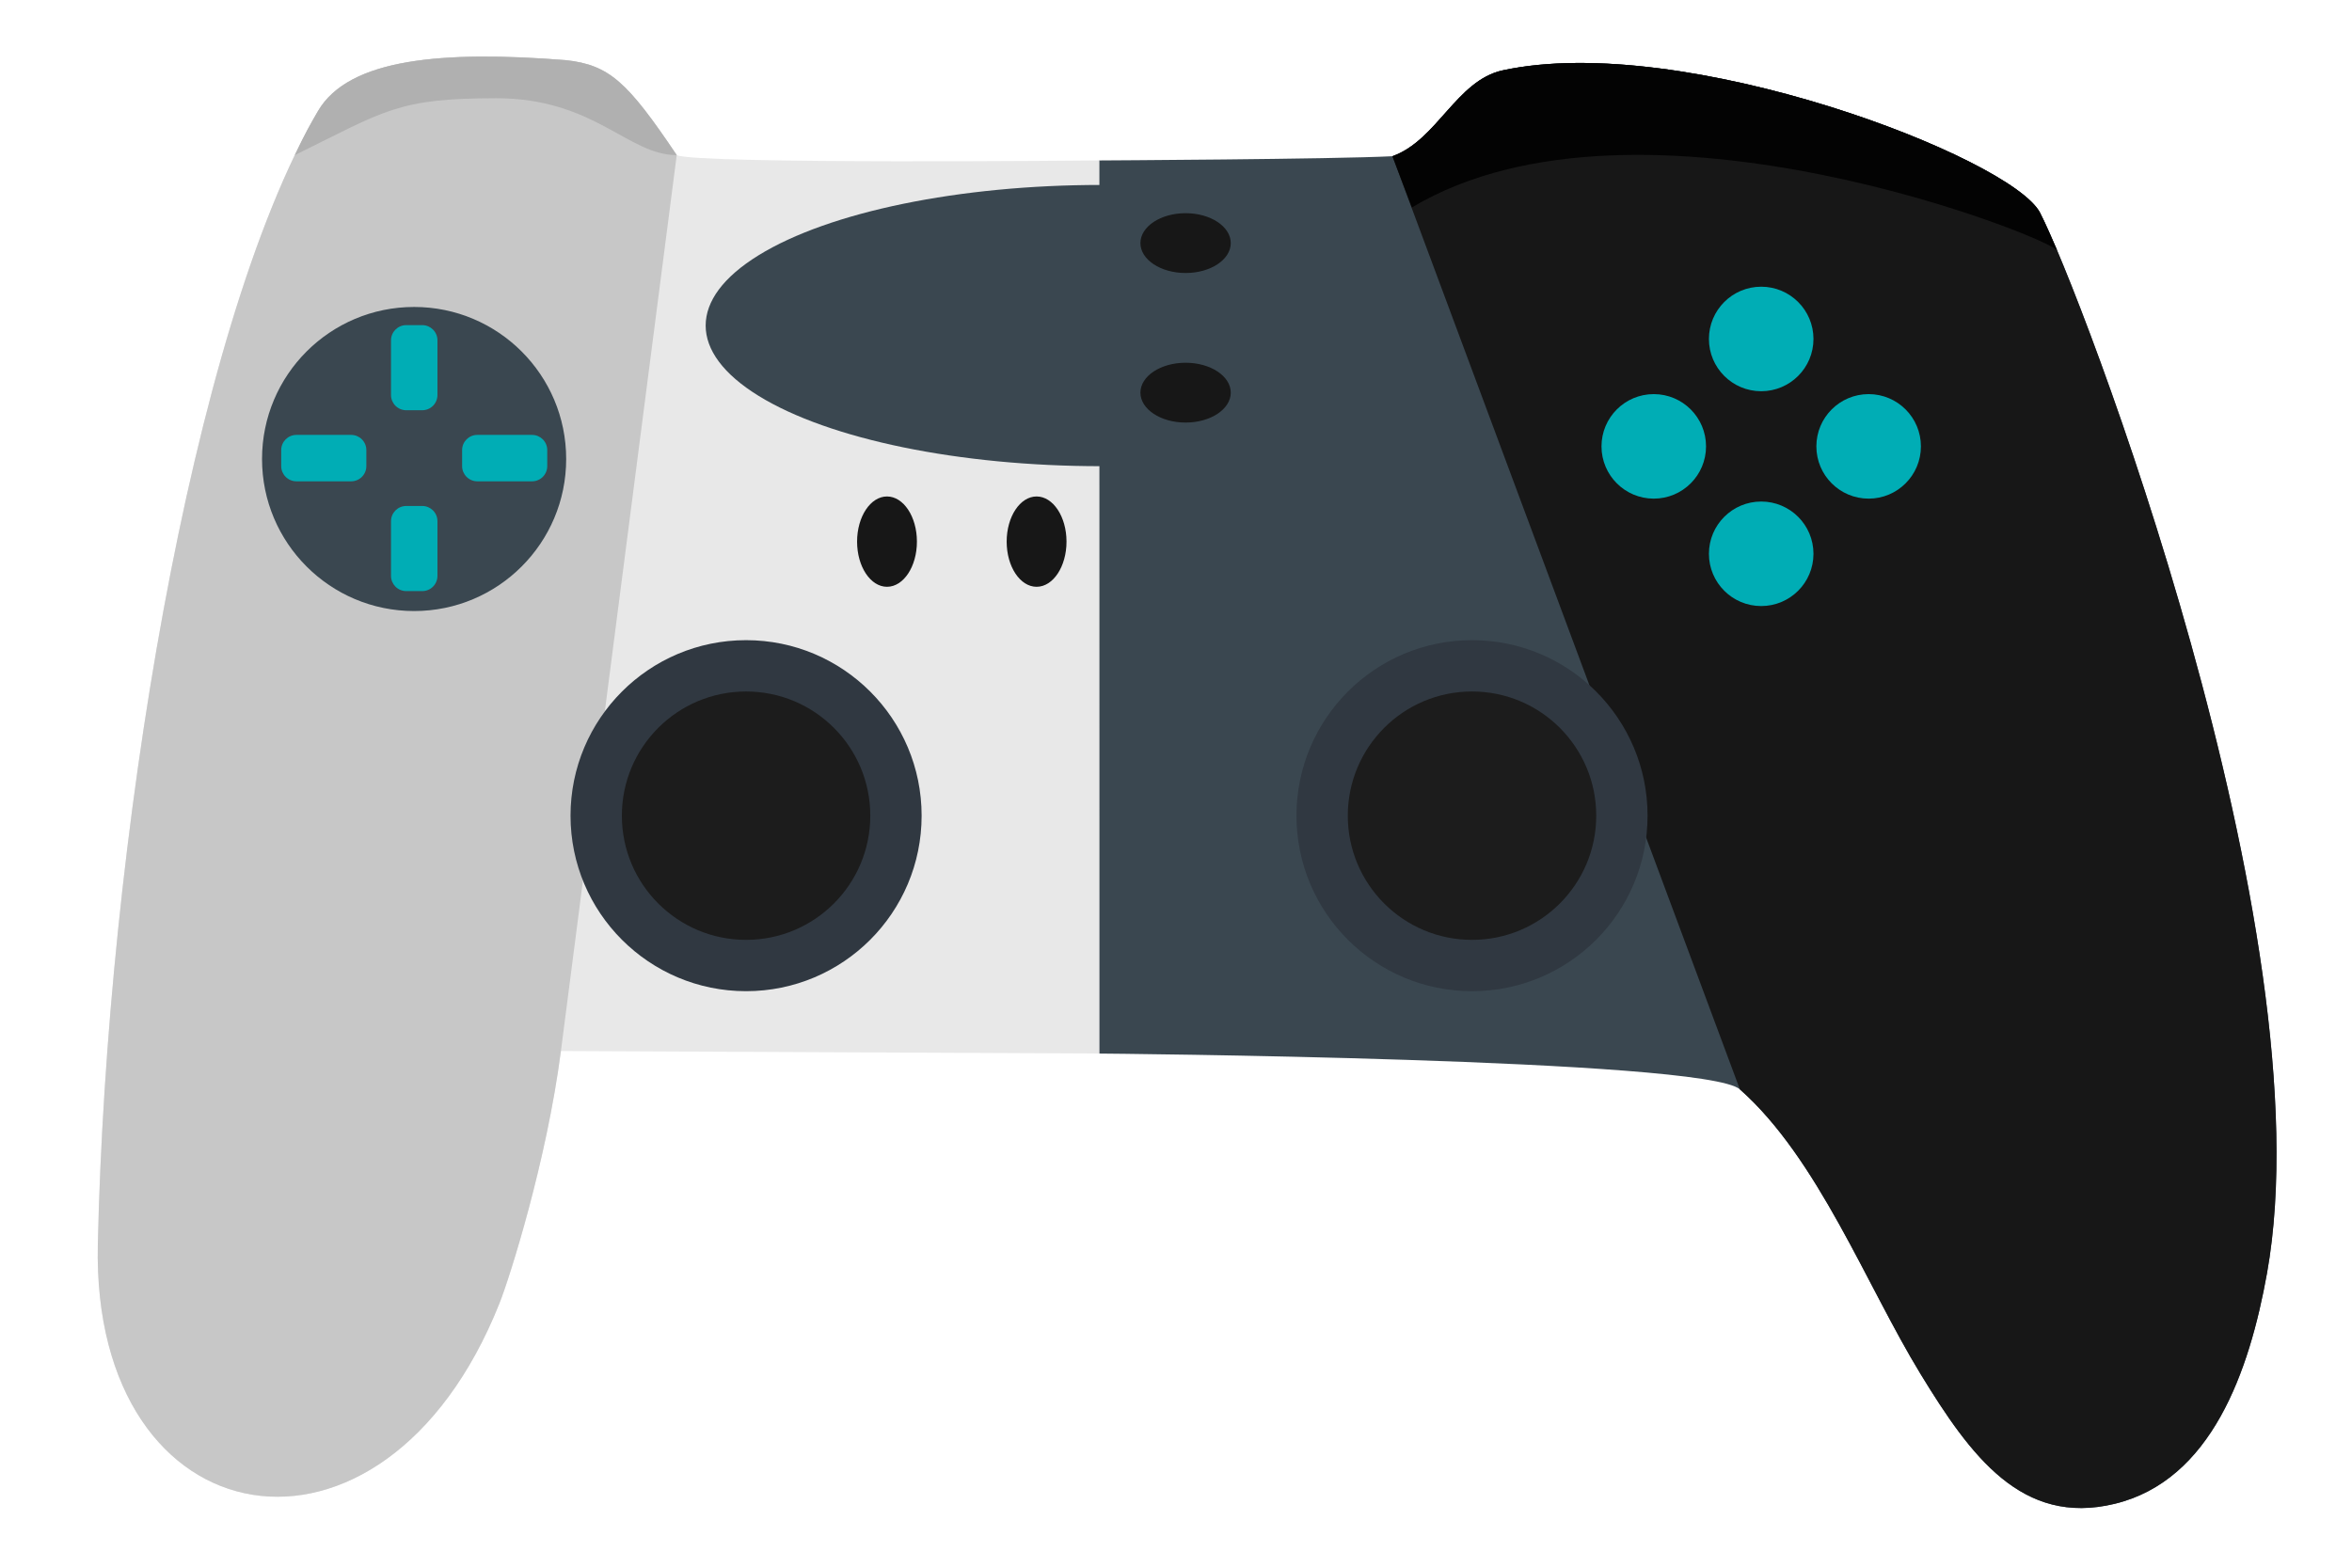
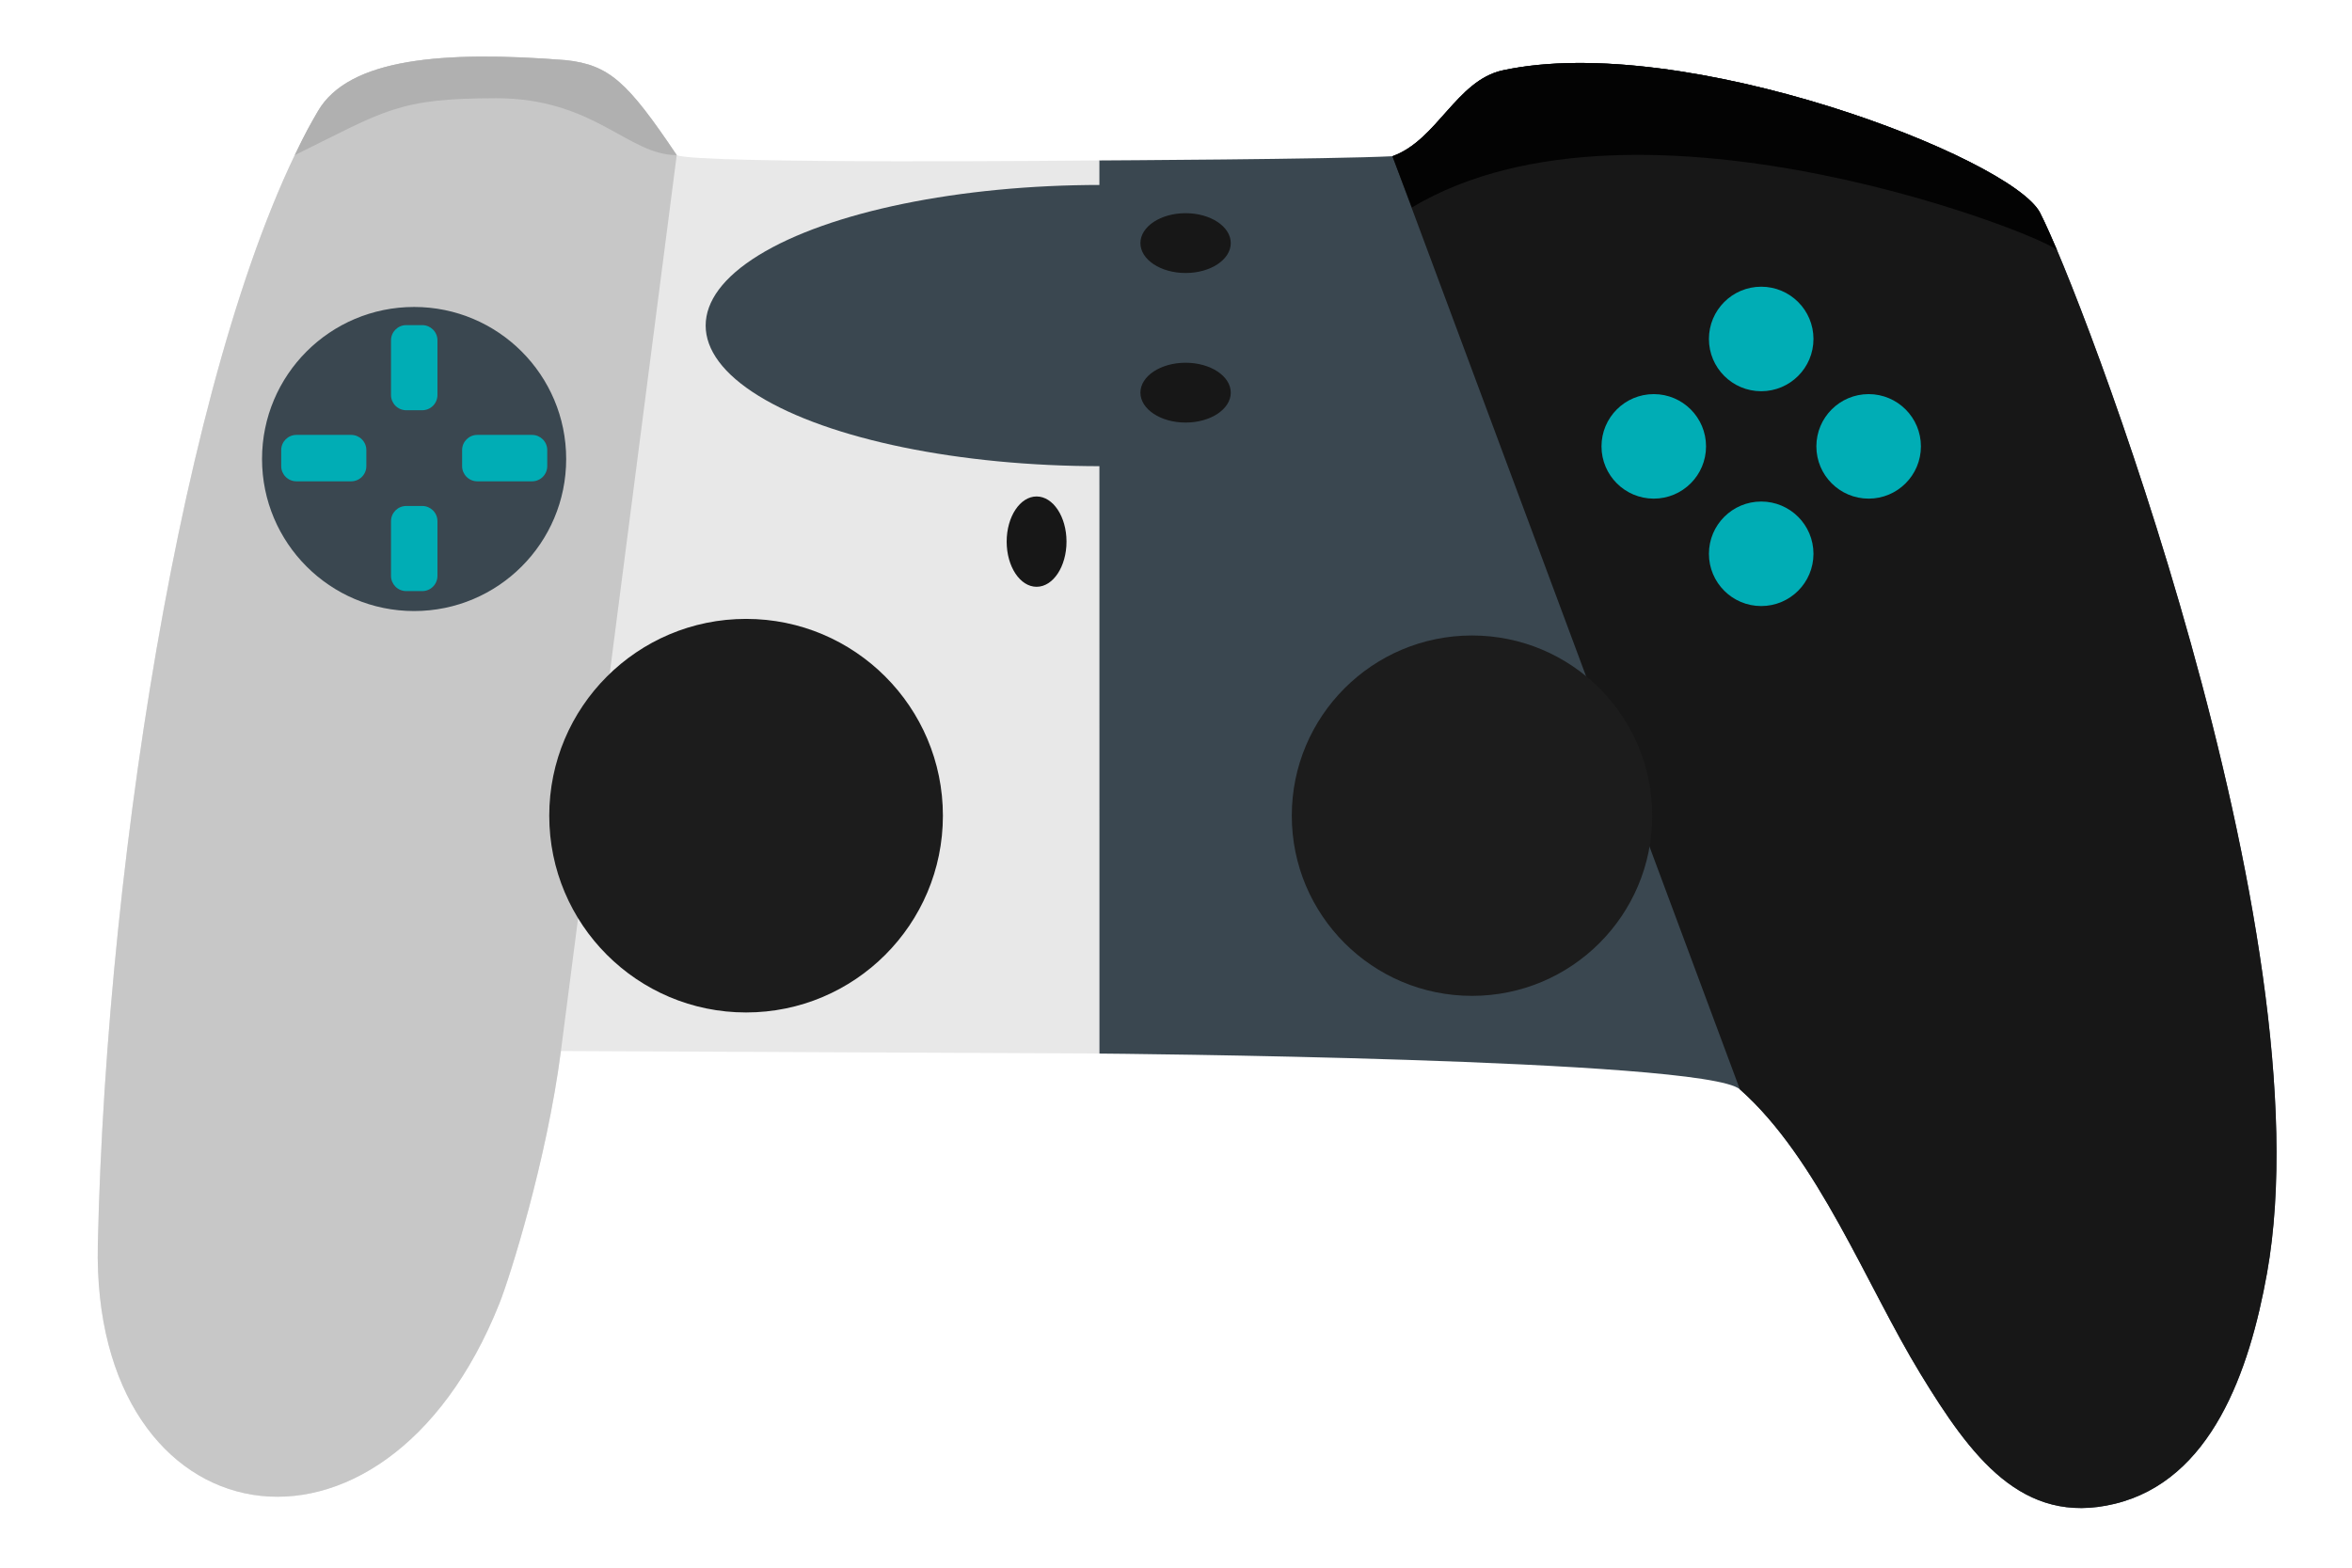
<svg xmlns="http://www.w3.org/2000/svg" id="svg8" version="1.1" viewBox="0 0 300 200" height="200mm" width="300mm">
  <defs id="defs2" />
  <g id="layer1">
    <path id="path885" d="m 140.204,134.41 c 0,0 77.259,0.621 81.719,4.567 9.979,8.827 16.11,24.952 23.052,36.322 6.404,10.489 12.928,19.406 24.735,16.558 12.362,-2.982 17.206,-16.914 19.45,-29.431 7.749,-43.232 -23.984,-125.868 -28.963,-135.304 -3.705,-7.022 -45.423,-23.135 -68.517,-18.148 -5.918,1.278 -8.37,8.925 -14.074,10.956 -7.512,0.387 -37.407,0.54 -37.407,0.54" style="fill:#3a4750;fill-opacity:1;stroke:none;stroke-width:0.37px;stroke-linecap:butt;stroke-linejoin:miter;stroke-opacity:1" />
    <path style="fill:#171717;fill-opacity:1;stroke:none;stroke-width:0.37px;stroke-linecap:butt;stroke-linejoin:miter;stroke-opacity:1" d="m 221.923,138.976 c 9.979,8.827 16.11,24.952 23.052,36.322 6.404,10.489 12.928,19.406 24.735,16.558 12.362,-2.982 17.206,-16.914 19.45,-29.431 C 296.91,119.194 265.177,36.558 260.198,27.121 256.493,20.099 214.775,3.986 191.681,8.974 185.763,10.252 183.31,17.898 177.607,19.93" id="path868" />
    <path id="path895" d="m 180.09,26.465 c 29.12,-17.416 82.903,4.46 82.335,5.564 0,0 -1.73,-3.965 -2.227,-4.907 -3.705,-7.022 -45.423,-23.135 -68.517,-18.148 -5.918,1.278 -8.37,8.925 -14.074,10.956" style="fill:#030303;fill-opacity:1;stroke:none;stroke-width:0.37px;stroke-linecap:butt;stroke-linejoin:miter;stroke-opacity:1" />
    <ellipse style="font-variation-settings:normal;opacity:1;vector-effect:none;fill:#171717;fill-opacity:1;fill-rule:evenodd;stroke-width:0.301;stroke-linecap:butt;stroke-linejoin:miter;stroke-miterlimit:4;stroke-dasharray:none;stroke-dashoffset:0;stroke-opacity:1;stop-color:#000000;stop-opacity:1" id="path897" cx="151.224" cy="31.013" rx="5.762" ry="3.816" />
    <ellipse cy="50.093" cx="151.224" id="circle901" style="font-variation-settings:normal;opacity:1;vector-effect:none;fill:#171717;fill-opacity:1;fill-rule:evenodd;stroke-width:0.301;stroke-linecap:butt;stroke-linejoin:miter;stroke-miterlimit:4;stroke-dasharray:none;stroke-dashoffset:0;stroke-opacity:1;stop-color:#000000;stop-opacity:1" rx="5.762" ry="3.816" />
-     <circle style="font-variation-settings:normal;opacity:1;vector-effect:none;fill:#303841;fill-opacity:1;fill-rule:evenodd;stroke-width:0.277;stroke-linecap:butt;stroke-linejoin:miter;stroke-miterlimit:4;stroke-dasharray:none;stroke-dashoffset:0;stroke-opacity:1;stop-color:#000000;stop-opacity:1" id="path905" cx="187.757" cy="104.061" r="22.391" />
-     <circle cy="104.061" cx="187.757" id="circle907" style="font-variation-settings:normal;opacity:1;vector-effect:none;fill:#1c1c1c;fill-opacity:1;fill-rule:evenodd;stroke-width:0.196;stroke-linecap:butt;stroke-linejoin:miter;stroke-miterlimit:4;stroke-dasharray:none;stroke-dashoffset:0;stroke-opacity:1;stop-color:#000000;stop-opacity:1" r="15.844" />
+     <circle cy="104.061" cx="187.757" id="circle907" style="font-variation-settings:normal;opacity:1;vector-effect:none;fill:#1c1c1c;fill-opacity:1;fill-rule:evenodd;stroke-width:0.284;stroke-linecap:butt;stroke-linejoin:miter;stroke-miterlimit:4;stroke-dasharray:none;stroke-dashoffset:0;stroke-opacity:1;stop-color:#000000;stop-opacity:1" r="22.988" />
    <circle style="font-variation-settings:normal;opacity:1;vector-effect:none;fill:#00adb5;fill-opacity:1;fill-rule:evenodd;stroke-width:0.29;stroke-linecap:butt;stroke-linejoin:miter;stroke-miterlimit:4;stroke-dasharray:none;stroke-dashoffset:0;stroke-opacity:1;stop-color:#000000;stop-opacity:1" id="path887" cx="224.643" cy="43.244" r="6.667" />
    <circle cy="70.651" cx="224.643" id="circle889" style="font-variation-settings:normal;opacity:1;vector-effect:none;fill:#00adb5;fill-opacity:1;fill-rule:evenodd;stroke-width:0.29;stroke-linecap:butt;stroke-linejoin:miter;stroke-miterlimit:4;stroke-dasharray:none;stroke-dashoffset:0;stroke-opacity:1;stop-color:#000000;stop-opacity:1" r="6.667" />
    <circle cy="210.94" cx="-56.947" id="circle891" style="font-variation-settings:normal;opacity:1;vector-effect:none;fill:#00adb5;fill-opacity:1;fill-rule:evenodd;stroke-width:0.29;stroke-linecap:butt;stroke-linejoin:miter;stroke-miterlimit:4;stroke-dasharray:none;stroke-dashoffset:0;stroke-opacity:1;stop-color:#000000;stop-opacity:1" transform="rotate(-90)" r="6.667" />
    <circle style="font-variation-settings:normal;opacity:1;vector-effect:none;fill:#00adb5;fill-opacity:1;fill-rule:evenodd;stroke-width:0.29;stroke-linecap:butt;stroke-linejoin:miter;stroke-miterlimit:4;stroke-dasharray:none;stroke-dashoffset:0;stroke-opacity:1;stop-color:#000000;stop-opacity:1" id="circle893" cx="-56.947" cy="238.347" transform="rotate(-90)" r="6.667" />
  </g>
  <g id="layer2">
    <path style="fill:#e8e8e8;fill-opacity:1;stroke:none;stroke-width:0.37px;stroke-linecap:butt;stroke-linejoin:miter;stroke-opacity:1" d="m 140.198,20.466 c 0,0 -51.317,0.514 -53.881,-0.677 C 80.025,10.429 77.712,8.282 72.169,7.674 56.506,6.444 44.491,7.433 40.56,14.17 24.319,42.005 13.601,107.987 12.478,158.75 c -0.841,37.994 36.422,44.692 51.224,7.534 1.327,-3.33 6.02,-18.148 7.844,-32.199 l 68.659,0.322" id="path871" />
    <path id="path921" d="M 86.317,19.789 C 80.025,10.429 77.712,8.282 72.169,7.674 56.506,6.444 44.491,7.433 40.56,14.17 24.319,42.005 13.601,107.987 12.478,158.75 c -0.841,37.994 36.422,44.692 51.224,7.534 1.327,-3.33 6.02,-18.148 7.844,-32.199" style="fill:#c7c7c7;fill-opacity:1;stroke:none;stroke-width:0.37px;stroke-linecap:butt;stroke-linejoin:miter;stroke-opacity:1" />
-     <circle cy="104.061" cx="95.163" id="circle909" style="font-variation-settings:normal;opacity:1;vector-effect:none;fill:#303841;fill-opacity:1;fill-rule:evenodd;stroke-width:0.277;stroke-linecap:butt;stroke-linejoin:miter;stroke-miterlimit:4;stroke-dasharray:none;stroke-dashoffset:0;stroke-opacity:1;stop-color:#000000;stop-opacity:1" r="22.391" />
-     <circle style="font-variation-settings:normal;opacity:1;vector-effect:none;fill:#1c1c1c;fill-opacity:1;fill-rule:evenodd;stroke-width:0.196;stroke-linecap:butt;stroke-linejoin:miter;stroke-miterlimit:4;stroke-dasharray:none;stroke-dashoffset:0;stroke-opacity:1;stop-color:#000000;stop-opacity:1" id="circle911" cx="95.163" cy="104.061" r="15.844" />
+     <circle style="font-variation-settings:normal;opacity:1;vector-effect:none;fill:#1c1c1c;fill-opacity:1;fill-rule:evenodd;stroke-width:0.31;stroke-linecap:butt;stroke-linejoin:miter;stroke-miterlimit:4;stroke-dasharray:none;stroke-dashoffset:0;stroke-opacity:1;stop-color:#000000;stop-opacity:1" id="circle911" cx="95.163" cy="104.061" r="25.105" />
    <path id="path919" d="M 86.317,19.789 C 80.025,10.429 77.712,8.282 72.169,7.674 56.506,6.444 44.491,7.433 40.56,14.17 c -0.952,1.652 -1.512,2.553 -2.961,5.622 11.549,-5.672 13.051,-7.247 25.63,-7.261 12.58,-0.014 16.862,7.261 23.087,7.258 z" style="fill:#b0b0b0;fill-opacity:1;stroke:none;stroke-width:0.37px;stroke-linecap:butt;stroke-linejoin:miter;stroke-opacity:1" />
    <ellipse ry="3.816" rx="5.762" style="font-variation-settings:normal;opacity:1;vector-effect:none;fill:#171717;fill-opacity:1;fill-rule:evenodd;stroke-width:0.301;stroke-linecap:butt;stroke-linejoin:miter;stroke-miterlimit:4;stroke-dasharray:none;stroke-dashoffset:0;stroke-opacity:1;stop-color:#000000;stop-opacity:1" id="ellipse925" cx="-69.099" cy="132.218" transform="rotate(-90)" />
-     <ellipse ry="3.816" rx="5.762" cy="113.138" cx="-69.099" id="ellipse923" style="font-variation-settings:normal;opacity:1;vector-effect:none;fill:#171717;fill-opacity:1;fill-rule:evenodd;stroke-width:0.301;stroke-linecap:butt;stroke-linejoin:miter;stroke-miterlimit:4;stroke-dasharray:none;stroke-dashoffset:0;stroke-opacity:1;stop-color:#000000;stop-opacity:1" transform="rotate(-90)" />
    <path style="font-variation-settings:normal;opacity:1;vector-effect:none;fill:#3a4750;fill-opacity:1;fill-rule:evenodd;stroke-width:0.621;stroke-linecap:butt;stroke-linejoin:miter;stroke-miterlimit:4;stroke-dasharray:none;stroke-dashoffset:0;stroke-opacity:1;stop-color:#000000;stop-opacity:1" id="path929" d="m 59.474,-140.421 a 17.939,50.413 0 0 1 -8.97,43.659 17.939,50.413 0 0 1 -17.939,-10e-7 17.939,50.413 0 0 1 -8.97,-43.659 h 17.939 z" transform="rotate(90)" />
    <circle style="font-variation-settings:normal;opacity:1;vector-effect:none;fill:#3a4750;fill-opacity:1;fill-rule:evenodd;stroke-width:0.563;stroke-linecap:butt;stroke-linejoin:miter;stroke-miterlimit:4;stroke-dasharray:none;stroke-dashoffset:0;stroke-opacity:1;stop-color:#000000;stop-opacity:1" id="path938" cx="52.82" cy="58.558" r="19.397" />
    <rect style="fill:#00adb5;fill-opacity:1;stroke:none;stroke-width:7.286;stroke-linecap:square;stroke-linejoin:round" id="rect940" width="5.922" height="10.859" x="49.875" y="41.478" ry="1.939" />
    <rect ry="1.939" y="64.551" x="49.875" height="10.859" width="5.922" id="rect948" style="fill:#00adb5;fill-opacity:1;stroke:none;stroke-width:7.286;stroke-linecap:square;stroke-linejoin:round" />
    <rect ry="1.939" y="35.869" x="-61.405" height="10.859" width="5.922" id="rect950" style="fill:#00adb5;fill-opacity:1;stroke:none;stroke-width:7.286;stroke-linecap:square;stroke-linejoin:round" transform="rotate(-90)" />
    <rect style="fill:#00adb5;fill-opacity:1;stroke:none;stroke-width:7.286;stroke-linecap:square;stroke-linejoin:round" id="rect952" width="5.922" height="10.859" x="-61.405" y="58.943" ry="1.939" transform="rotate(-90)" />
  </g>
</svg>
